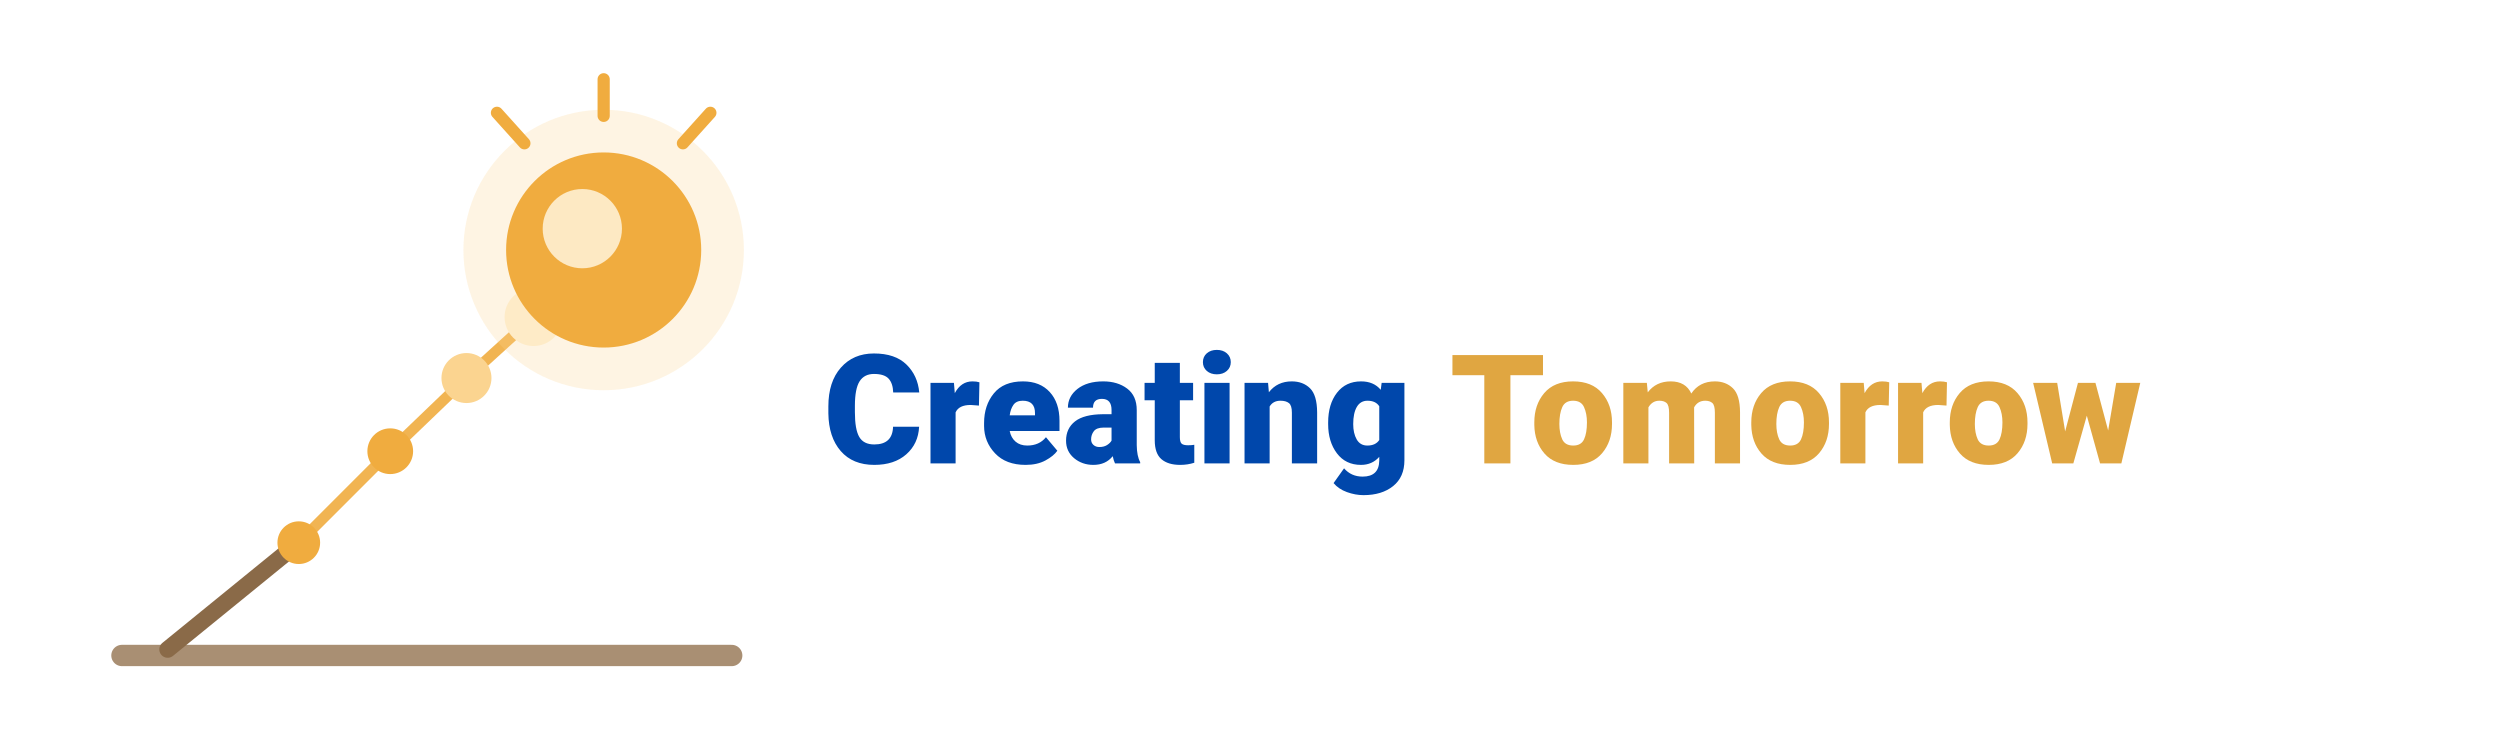
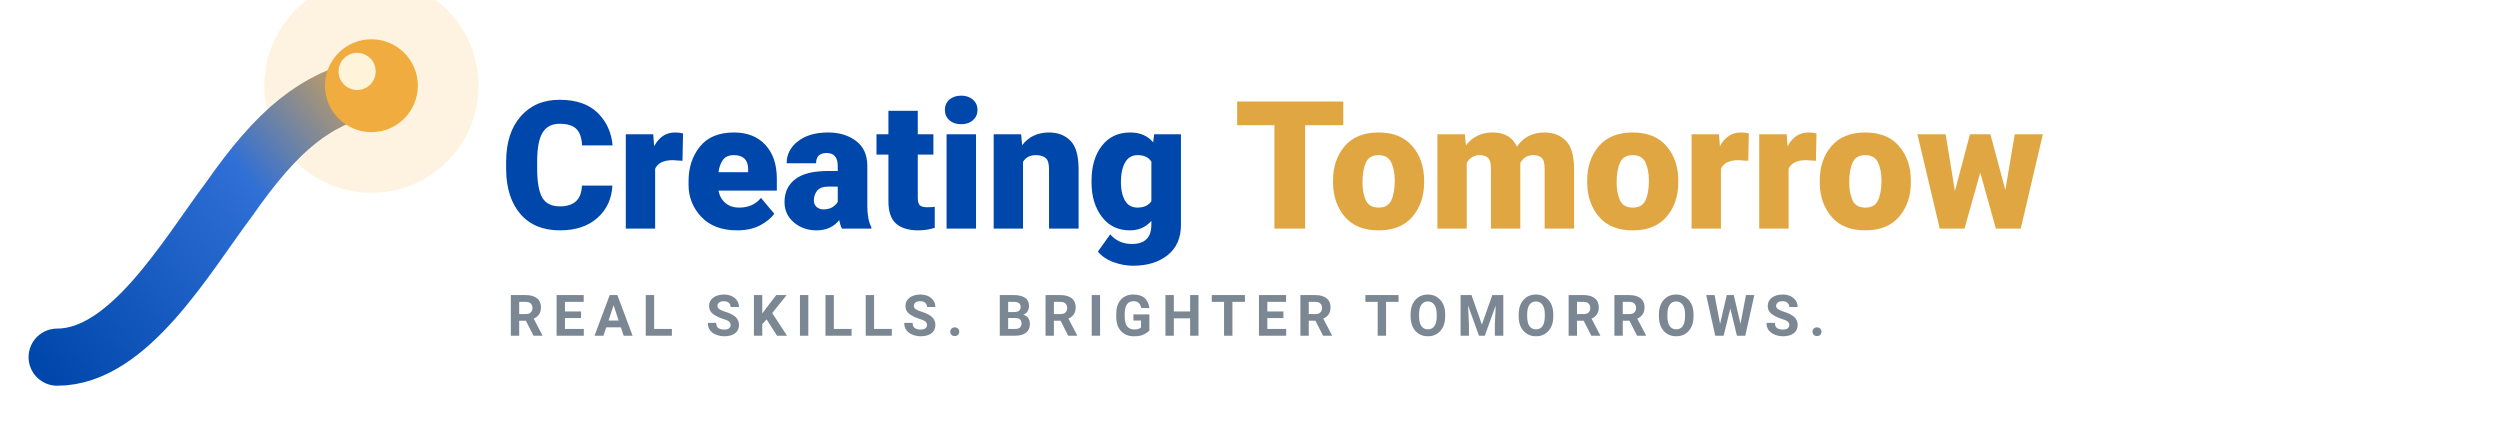
- <svg xmlns="http://www.w3.org/2000/svg" viewBox="0 0 820 240" role="img" aria-labelledby="title desc">
-   <g transform="translate(20,20)">
-     <line x1="20" y1="195" x2="220" y2="195" stroke="#a98f73" stroke-width="7" stroke-linecap="round" />
-     <line x1="35" y1="193" x2="78" y2="158" stroke="#8a6a48" stroke-width="5.5" stroke-linecap="round" />
-     <g stroke="#f0ac3f" stroke-width="3.5" fill="none" opacity="0.9">
-       <line x1="78" y1="158" x2="108" y2="128" />
-       <line x1="108" y1="128" x2="133" y2="104" />
-       <line x1="133" y1="104" x2="155" y2="84" />
-     </g>
-     <circle cx="78" cy="158" r="7" fill="#f0ac3f" />
-     <circle cx="108" cy="128" r="7.5" fill="#f0ac3f" />
-     <circle cx="133" cy="104" r="8.2" fill="#fbd490" />
-     <circle cx="155" cy="84" r="9.5" fill="#fff3da" />
-     <circle cx="178" cy="62" r="46" fill="#fbd490" opacity="0.25" />
-     <circle cx="178" cy="62" r="32" fill="#f0ac3f" />
-     <circle cx="171" cy="55" r="13" fill="#fff3da" opacity="0.85" />
-     <g stroke="#f0ac3f" stroke-width="4" stroke-linecap="round">
-       <line x1="178" y1="18" x2="178" y2="6" />
-       <line x1="152" y1="27" x2="143" y2="17" />
-       <line x1="204" y1="27" x2="213" y2="17" />
-     </g>
+ <svg xmlns="http://www.w3.org/2000/svg" viewBox="0 0 350 62" role="img" aria-labelledby="title desc">
+   <defs>
+     <linearGradient id="wave" x1="4" y1="52" x2="54" y2="10" gradientUnits="userSpaceOnUse">
+       <stop offset="0" stop-color="#0047ab" />
+       <stop offset="0.6" stop-color="#2f6fd6" />
+       <stop offset="1" stop-color="#f0ac3f" />
+     </linearGradient>
+   </defs>
+   <g transform="translate(2,0)">
+     <circle cx="50" cy="12" r="15" fill="#fbd490" opacity="0.28" />
+     <path d="M6,50 C 16,50 24,36 30,28 C 37,18 42,14 50,12" fill="none" stroke="url(#wave)" stroke-width="8" stroke-linecap="round" />
+     <circle cx="50" cy="12" r="6.5" fill="#f0ac3f" />
+     <circle cx="48" cy="10" r="2.6" fill="#fff3da" />
  </g>
-   <g transform="translate(270,152)" font-family="-apple-system, 'Segoe UI', Roboto, Helvetica, Arial, sans-serif" font-weight="800" font-size="50">
-     <text x="0" y="0" fill="#0047ab">Creating <tspan fill="#e0a641">Tomorrow</tspan>
+   <g font-family="-apple-system, 'Segoe UI', Roboto, Helvetica, Arial, sans-serif">
+     <text x="70" y="32" font-weight="800" font-size="25" fill="#0047ab">Creating <tspan fill="#e0a641">Tomorrow</tspan>
    </text>
+     <text x="71" y="47" font-weight="700" font-size="8" letter-spacing="1.3" fill="#7c8794">REAL SKILLS. BRIGHTER TOMORROWS.</text>
  </g>
</svg>
